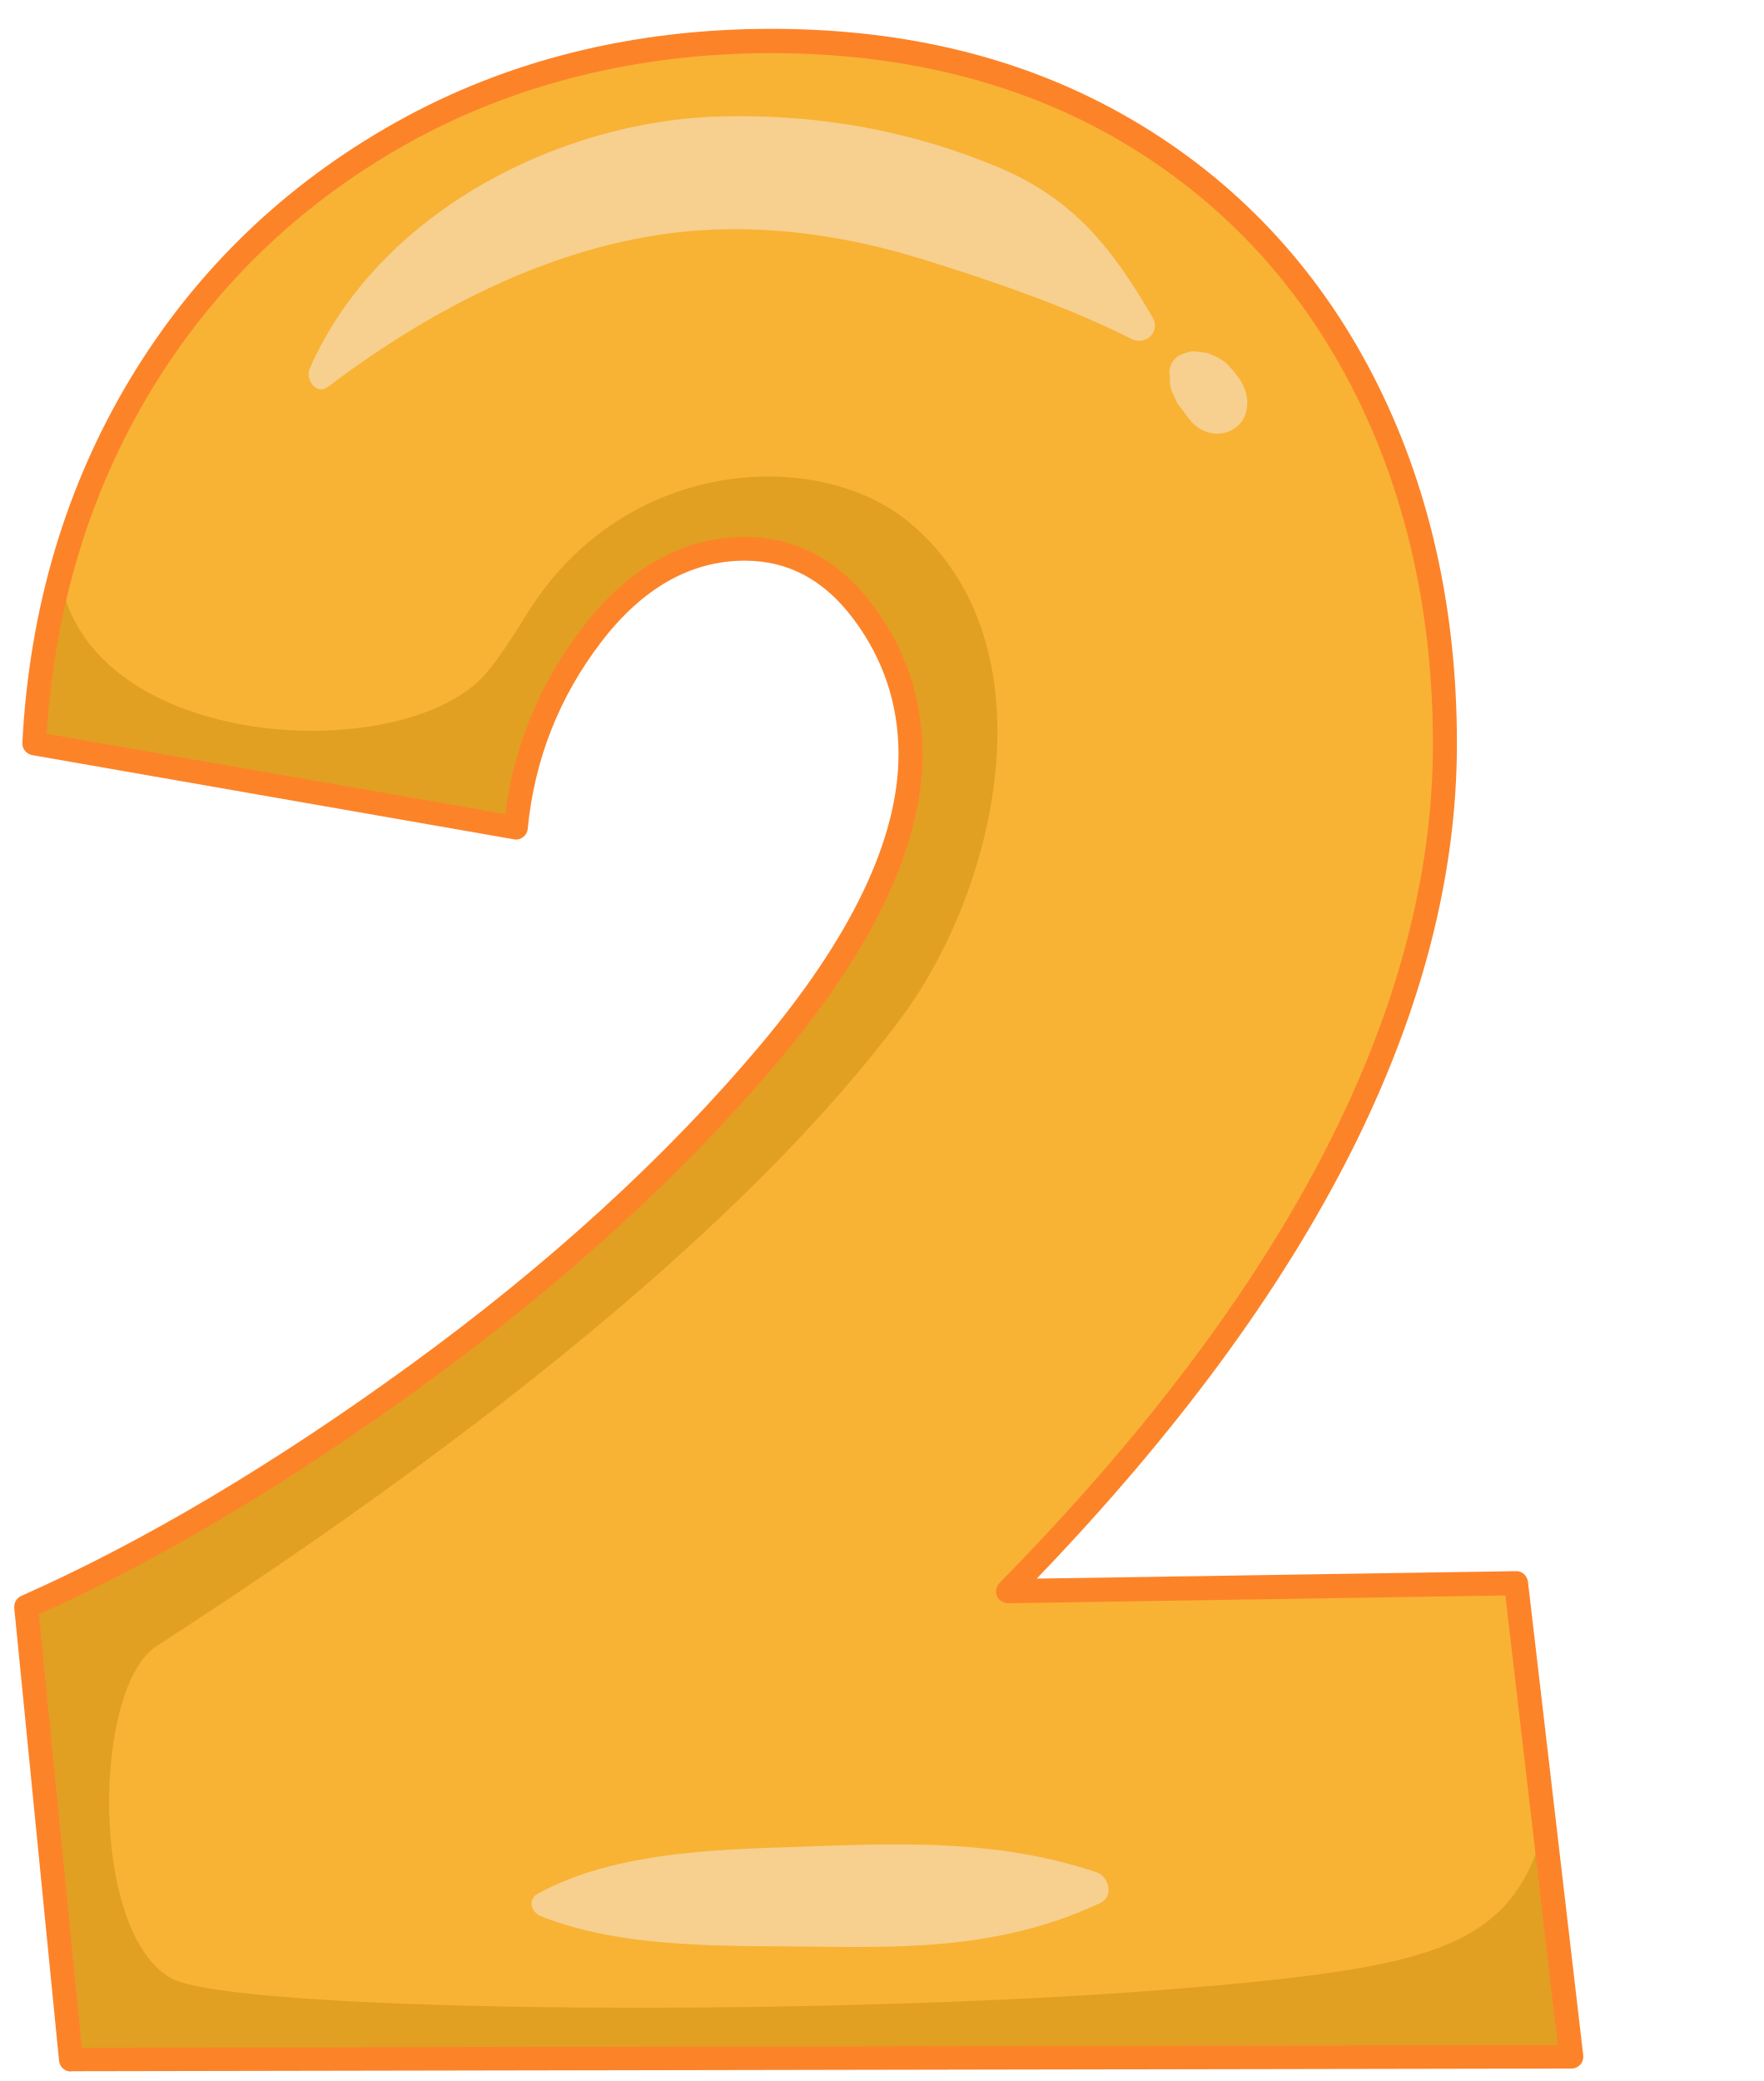
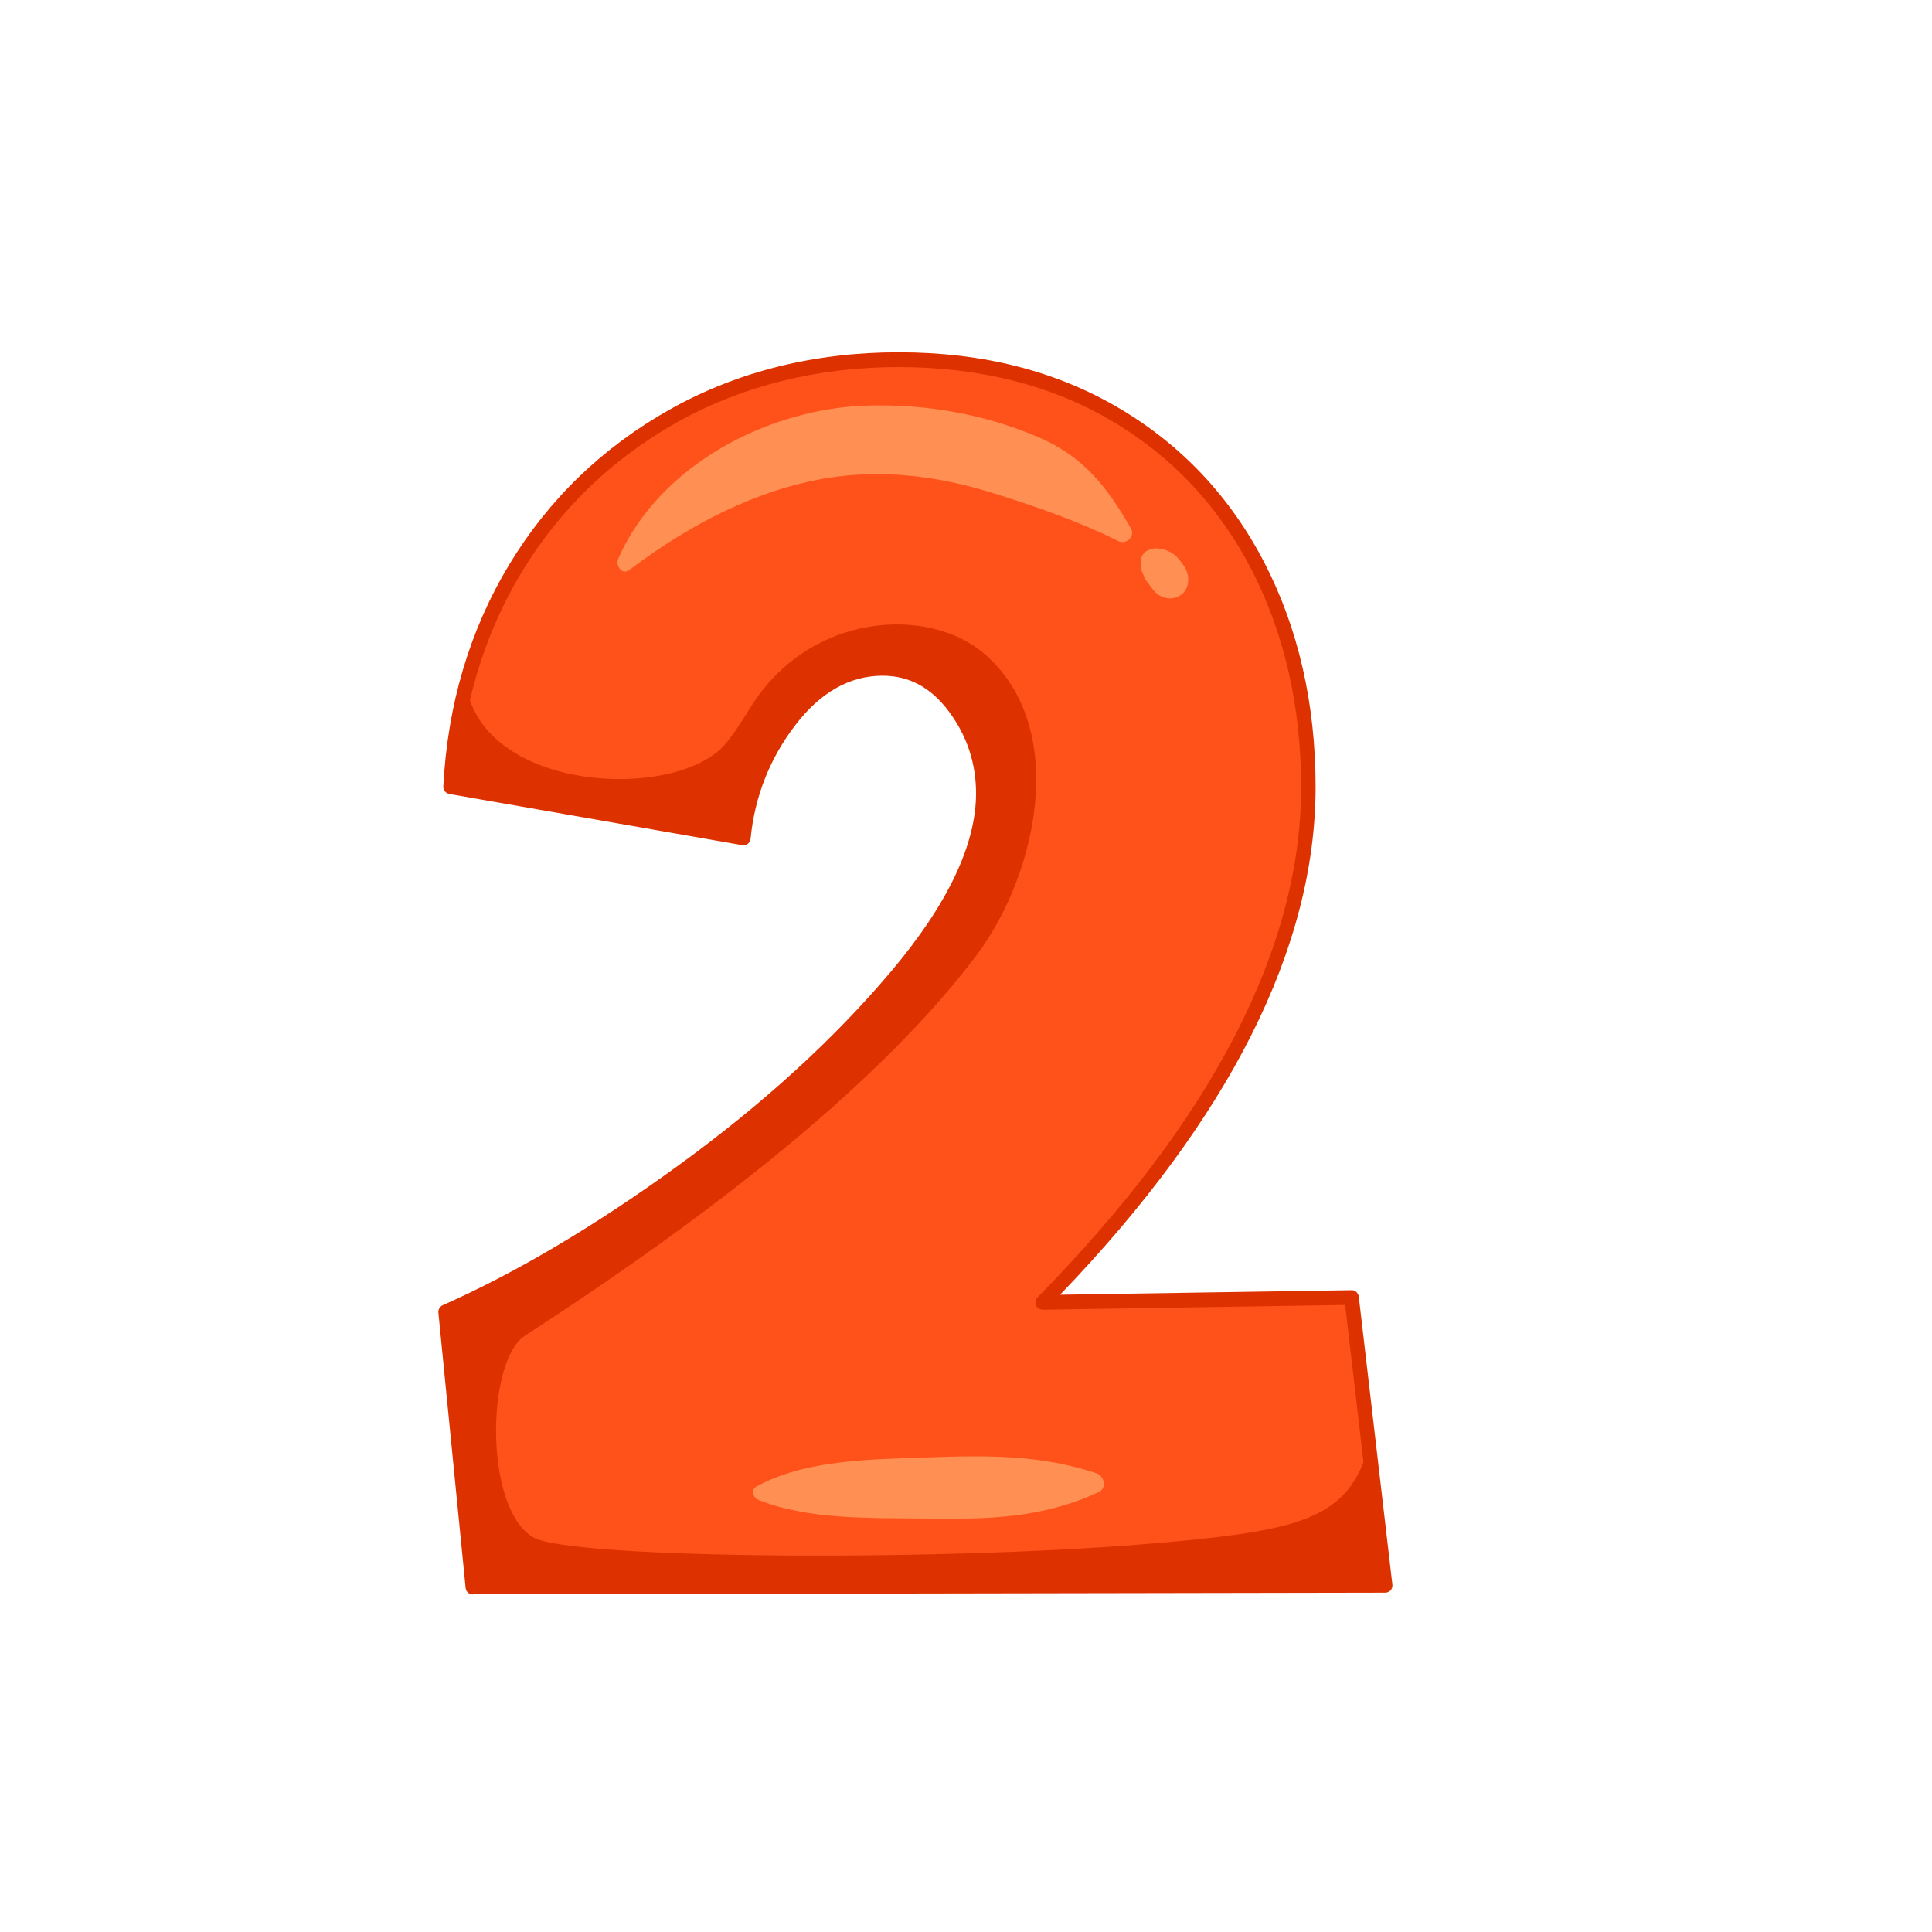
- <svg xmlns="http://www.w3.org/2000/svg" width="111" height="131" viewBox="0 0 111 131" fill="none">
-   <path d="M98.897 129.495L4.466 129.665L1.646 101.165C9.376 97.745 17.607 92.855 26.337 86.505C35.056 80.155 42.407 73.445 48.367 66.375C54.327 59.305 57.316 53.015 57.316 47.485C57.316 44.175 56.327 41.185 54.337 38.535C52.346 35.885 49.867 34.555 46.877 34.555C43.236 34.555 40.026 36.355 37.267 39.935C34.507 43.525 32.907 47.585 32.467 52.115L2.146 46.815C2.586 38.425 4.826 30.885 8.856 24.205C12.886 17.525 18.357 12.255 25.256 8.385C32.157 4.525 39.916 2.585 48.536 2.585C57.157 2.585 64.496 4.465 70.906 8.215C77.306 11.975 82.257 17.215 85.737 23.955C89.216 30.695 90.957 38.315 90.957 46.815C90.957 63.715 81.787 81.495 63.456 100.165L95.427 99.665L98.906 129.485L98.897 129.495Z" fill="#F8B334" />
-   <path d="M76.287 125.005C54.176 127.045 14.646 126.785 10.726 124.505C5.606 121.525 5.856 106.215 9.856 103.625C37.856 85.505 50.486 72.405 56.647 64.185C62.867 55.895 66.306 40.535 57.297 32.935C51.627 28.155 39.377 28.645 33.187 38.615C32.267 40.105 31.396 41.445 30.607 42.375C25.547 48.305 5.616 47.425 3.776 36.315C2.896 39.655 2.336 43.155 2.146 46.825L32.467 52.125C32.907 47.595 34.507 43.535 37.267 39.945C40.026 36.355 43.227 34.565 46.877 34.565C49.856 34.565 52.346 35.895 54.337 38.545C56.327 41.195 57.316 44.175 57.316 47.495C57.316 53.015 54.337 59.315 48.367 66.385C42.407 73.455 35.056 80.165 26.337 86.515C17.607 92.865 9.376 97.755 1.646 101.175L4.466 129.675L98.897 129.505L97.207 115.015C95.227 122.515 90.197 123.735 76.287 125.015V125.005Z" fill="#E1A022" />
-   <path d="M20.646 24.355C27.326 19.285 35.476 15.095 43.976 14.505C48.796 14.175 53.486 14.905 58.086 16.325C62.326 17.635 67.286 19.335 71.236 21.345C72.086 21.775 73.066 20.895 72.566 20.015C70.056 15.675 67.606 12.525 62.826 10.525C57.306 8.205 51.476 7.185 45.496 7.325C35.126 7.555 23.766 13.455 19.496 23.195C19.206 23.865 19.896 24.925 20.646 24.345V24.355Z" fill="#F7CF8F" />
-   <path d="M73.716 22.925C73.816 22.715 73.796 22.775 73.646 23.125C73.566 23.415 73.626 23.675 73.676 23.965V23.205C73.626 23.325 73.646 24.445 73.636 23.965C73.636 24.295 73.716 24.595 73.886 24.885C73.686 24.435 74.046 25.265 74.106 25.395C74.246 25.585 74.396 25.765 74.546 25.955C74.156 25.475 75.176 26.785 74.886 26.415C75.216 26.835 75.626 27.115 76.146 27.245C77.106 27.485 78.196 26.945 78.436 25.945C78.736 24.715 78.086 23.805 77.276 22.955C76.976 22.635 76.366 22.335 75.946 22.215C75.786 22.195 75.626 22.175 75.466 22.145C75.756 22.195 75.666 22.185 75.196 22.115C74.876 22.115 74.606 22.205 74.336 22.365C74.576 22.305 74.816 22.235 75.056 22.175C74.526 22.175 73.926 22.395 73.736 22.935L73.716 22.925Z" fill="#F7CF8F" />
-   <path d="M34.017 120.615C39.297 122.725 45.857 122.465 51.467 122.545C57.777 122.635 63.467 122.515 69.257 119.795C70.147 119.375 69.797 118.115 69.007 117.855C63.177 115.915 57.567 115.995 51.477 116.215C45.777 116.425 38.957 116.415 33.837 119.215C33.197 119.565 33.447 120.385 34.017 120.615Z" fill="#F7CF8F" />
-   <path d="M4.467 130.405C4.077 130.405 3.757 130.115 3.717 129.725L0.897 101.225C0.867 100.905 1.047 100.595 1.337 100.465C8.987 97.075 17.247 92.175 25.887 85.885C34.527 79.595 41.897 72.865 47.787 65.875C53.607 58.975 56.557 52.785 56.557 47.475C56.557 44.345 55.607 41.485 53.727 38.975C51.877 36.505 49.627 35.295 46.877 35.295C43.497 35.295 40.457 37.005 37.867 40.385C35.207 43.845 33.637 47.815 33.217 52.175C33.197 52.385 33.087 52.575 32.927 52.695C32.757 52.825 32.547 52.875 32.347 52.835L2.027 47.535C1.657 47.465 1.387 47.135 1.407 46.755C1.847 38.275 4.147 30.555 8.227 23.795C12.307 17.035 17.917 11.625 24.907 7.705C31.887 3.795 39.847 1.815 48.547 1.815C57.247 1.815 64.797 3.745 71.287 7.555C77.787 11.365 82.877 16.765 86.407 23.595C89.927 30.405 91.707 38.215 91.707 46.805C91.707 63.435 82.807 81.115 65.257 99.375L95.417 98.905C95.787 98.875 96.127 99.185 96.177 99.565L99.657 129.385C99.677 129.595 99.617 129.815 99.477 129.965C99.337 130.125 99.127 130.215 98.917 130.215L4.487 130.385L4.467 130.405ZM2.447 101.625L5.147 128.905L98.057 128.745L94.757 100.435L63.457 100.925C63.157 100.905 62.877 100.755 62.757 100.475C62.637 100.195 62.697 99.875 62.907 99.655C81.017 81.225 90.197 63.455 90.197 46.835C90.197 38.495 88.467 30.915 85.067 24.315C81.667 17.735 76.777 12.545 70.527 8.875C64.267 5.205 56.867 3.345 48.537 3.345C40.207 3.345 32.387 5.265 25.627 9.045C18.867 12.835 13.447 18.065 9.497 24.595C5.657 30.965 3.447 38.225 2.937 46.195L31.807 51.245C32.367 46.915 33.997 42.965 36.677 39.485C39.577 35.715 43.007 33.805 46.877 33.805C50.097 33.805 52.807 35.245 54.937 38.085C57.017 40.855 58.067 44.015 58.067 47.485C58.067 53.165 54.997 59.685 48.947 66.855C42.977 73.935 35.517 80.745 26.777 87.105C18.237 93.325 10.057 98.205 2.447 101.625Z" fill="#FD8329" />
+ <svg xmlns="http://www.w3.org/2000/svg" id="NUMEROS_TORIBIO" data-name="NUMEROS TORIBIO" viewBox="0 0 200 200">
+   <defs>
+     <style>
+       .cls-1 {
+         fill: #ff8f52;
+       }
+ 
+       .cls-1, .cls-2, .cls-3, .cls-4 {
+         stroke-width: 0px;
+       }
+ 
+       .cls-2 {
+         fill: none;
+       }
+ 
+       .cls-3 {
+         fill: #dd3200;
+       }
+ 
+       .cls-4 {
+         fill: #ff521a;
+       }
+     </style>
+     <clipPath id="clippath">
+       <rect class="cls-2" x="914" y="27" width="792" height="612" />
+     </clipPath>
+     <clipPath id="clippath-1">
+       <rect class="cls-2" x="914" y="27" width="792" height="612" />
+     </clipPath>
+   </defs>
+   <path class="cls-4" d="M143.39,164.14l-94.43.17-2.82-28.5c7.73-3.42,15.96-8.31,24.69-14.66,8.72-6.35,16.07-13.06,22.03-20.13,5.96-7.07,8.95-13.36,8.95-18.89,0-3.31-.99-6.3-2.98-8.95-1.99-2.65-4.47-3.98-7.46-3.98-3.64,0-6.85,1.8-9.61,5.38-2.76,3.59-4.36,7.65-4.8,12.18l-30.32-5.3c.44-8.39,2.68-15.93,6.71-22.61,4.03-6.68,9.5-11.95,16.4-15.82,6.9-3.86,14.66-5.8,23.28-5.8s15.96,1.88,22.37,5.63c6.4,3.76,11.35,9,14.83,15.74,3.48,6.74,5.22,14.36,5.22,22.86,0,16.9-9.17,34.68-27.5,53.35l31.97-.5,3.48,29.82Z" />
+   <path class="cls-3" d="M120.77,159.65c-22.11,2.04-61.64,1.78-65.56-.5-5.12-2.98-4.87-18.29-.87-20.88,28-18.12,40.63-31.22,46.79-39.44,6.22-8.29,9.66-23.65.65-31.25-5.67-4.78-17.92-4.29-24.11,5.68-.92,1.49-1.79,2.83-2.58,3.76-5.06,5.93-24.99,5.05-26.83-6.06-.88,3.34-1.44,6.84-1.63,10.51l30.32,5.3c.44-4.53,2.04-8.59,4.8-12.18,2.76-3.59,5.96-5.38,9.61-5.38,2.98,0,5.47,1.33,7.46,3.98,1.99,2.65,2.98,5.63,2.98,8.95,0,5.52-2.98,11.82-8.95,18.89-5.96,7.07-13.31,13.78-22.03,20.13-8.73,6.35-16.96,11.24-24.69,14.66l2.82,28.5,94.43-.17-1.69-14.49c-1.98,7.5-7.01,8.72-20.92,10Z" />
+   <g>
+     <g>
+       <path class="cls-1" d="M65.14,59.01c6.68-5.07,14.83-9.26,23.33-9.85,4.82-.33,9.51.4,14.11,1.82,4.24,1.31,9.2,3.01,13.15,5.02.85.43,1.83-.45,1.33-1.33-2.51-4.34-4.96-7.49-9.74-9.49-5.52-2.32-11.35-3.34-17.33-3.2-10.37.23-21.73,6.13-26,15.87-.29.67.4,1.73,1.15,1.15h0Z" />
+       <path class="cls-1" d="M118.21,57.57c.1-.21.08-.15-.07.2-.08.29-.02.55.03.84v-.76c-.05.12-.03,1.24-.04.76,0,.33.08.63.25.92-.2-.45.16.38.22.51.14.19.29.37.44.56-.39-.48.63.83.34.46.33.42.74.7,1.26.83.96.24,2.05-.3,2.29-1.3.3-1.23-.35-2.14-1.16-2.99-.3-.32-.91-.62-1.33-.74-.16-.02-.32-.04-.48-.07.29.05.2.04-.27-.03-.32,0-.59.09-.86.25.24-.06.48-.13.72-.19-.53,0-1.13.22-1.32.76h0Z" />
+     </g>
+     <path class="cls-1" d="M78.51,155.27c5.28,2.11,11.84,1.85,17.45,1.93,6.31.09,12-.03,17.79-2.75.89-.42.54-1.68-.25-1.94-5.83-1.94-11.44-1.86-17.53-1.64-5.7.21-12.52.2-17.64,3-.64.35-.39,1.17.18,1.4h0Z" />
+   </g>
+   <path class="cls-3" d="M48.95,165.06c-.39,0-.71-.29-.75-.68l-2.82-28.5c-.03-.32.15-.63.44-.76,7.65-3.39,15.91-8.29,24.55-14.58,8.64-6.29,16.01-13.02,21.9-20.01,5.82-6.9,8.77-13.09,8.77-18.4,0-3.13-.95-5.99-2.83-8.5-1.85-2.47-4.1-3.68-6.85-3.68-3.38,0-6.42,1.71-9.01,5.09-2.66,3.46-4.23,7.43-4.65,11.79-.02.21-.13.4-.29.52-.17.13-.38.18-.58.14l-30.32-5.3c-.37-.07-.64-.4-.62-.78.44-8.48,2.74-16.2,6.82-22.96,4.08-6.76,9.69-12.17,16.68-16.09,6.98-3.91,14.94-5.89,23.64-5.89s16.25,1.93,22.74,5.74c6.5,3.81,11.59,9.21,15.12,16.04,3.52,6.81,5.3,14.62,5.3,23.21,0,16.63-8.9,34.31-26.45,52.57l30.16-.47c.37-.03.71.28.76.66l3.48,29.82c.02.21-.04.43-.18.58-.14.16-.35.25-.56.25l-94.43.17h0ZM46.94,136.28l2.7,27.28,92.91-.16-3.3-28.31-31.3.49c-.3-.02-.58-.17-.7-.45-.12-.28-.06-.6.15-.82,18.11-18.43,27.29-36.2,27.29-52.82,0-8.34-1.73-15.92-5.13-22.52-3.4-6.58-8.29-11.77-14.54-15.44-6.26-3.67-13.66-5.53-21.99-5.53s-16.15,1.92-22.91,5.7c-6.76,3.79-12.18,9.02-16.13,15.55-3.84,6.37-6.05,13.63-6.56,21.6l28.87,5.05c.56-4.33,2.19-8.28,4.87-11.76,2.9-3.77,6.33-5.68,10.2-5.68,3.22,0,5.93,1.44,8.06,4.28,2.08,2.77,3.13,5.93,3.13,9.4,0,5.68-3.07,12.2-9.12,19.37-5.97,7.08-13.43,13.89-22.17,20.25-8.54,6.22-16.72,11.1-24.33,14.52Z" />
</svg>
